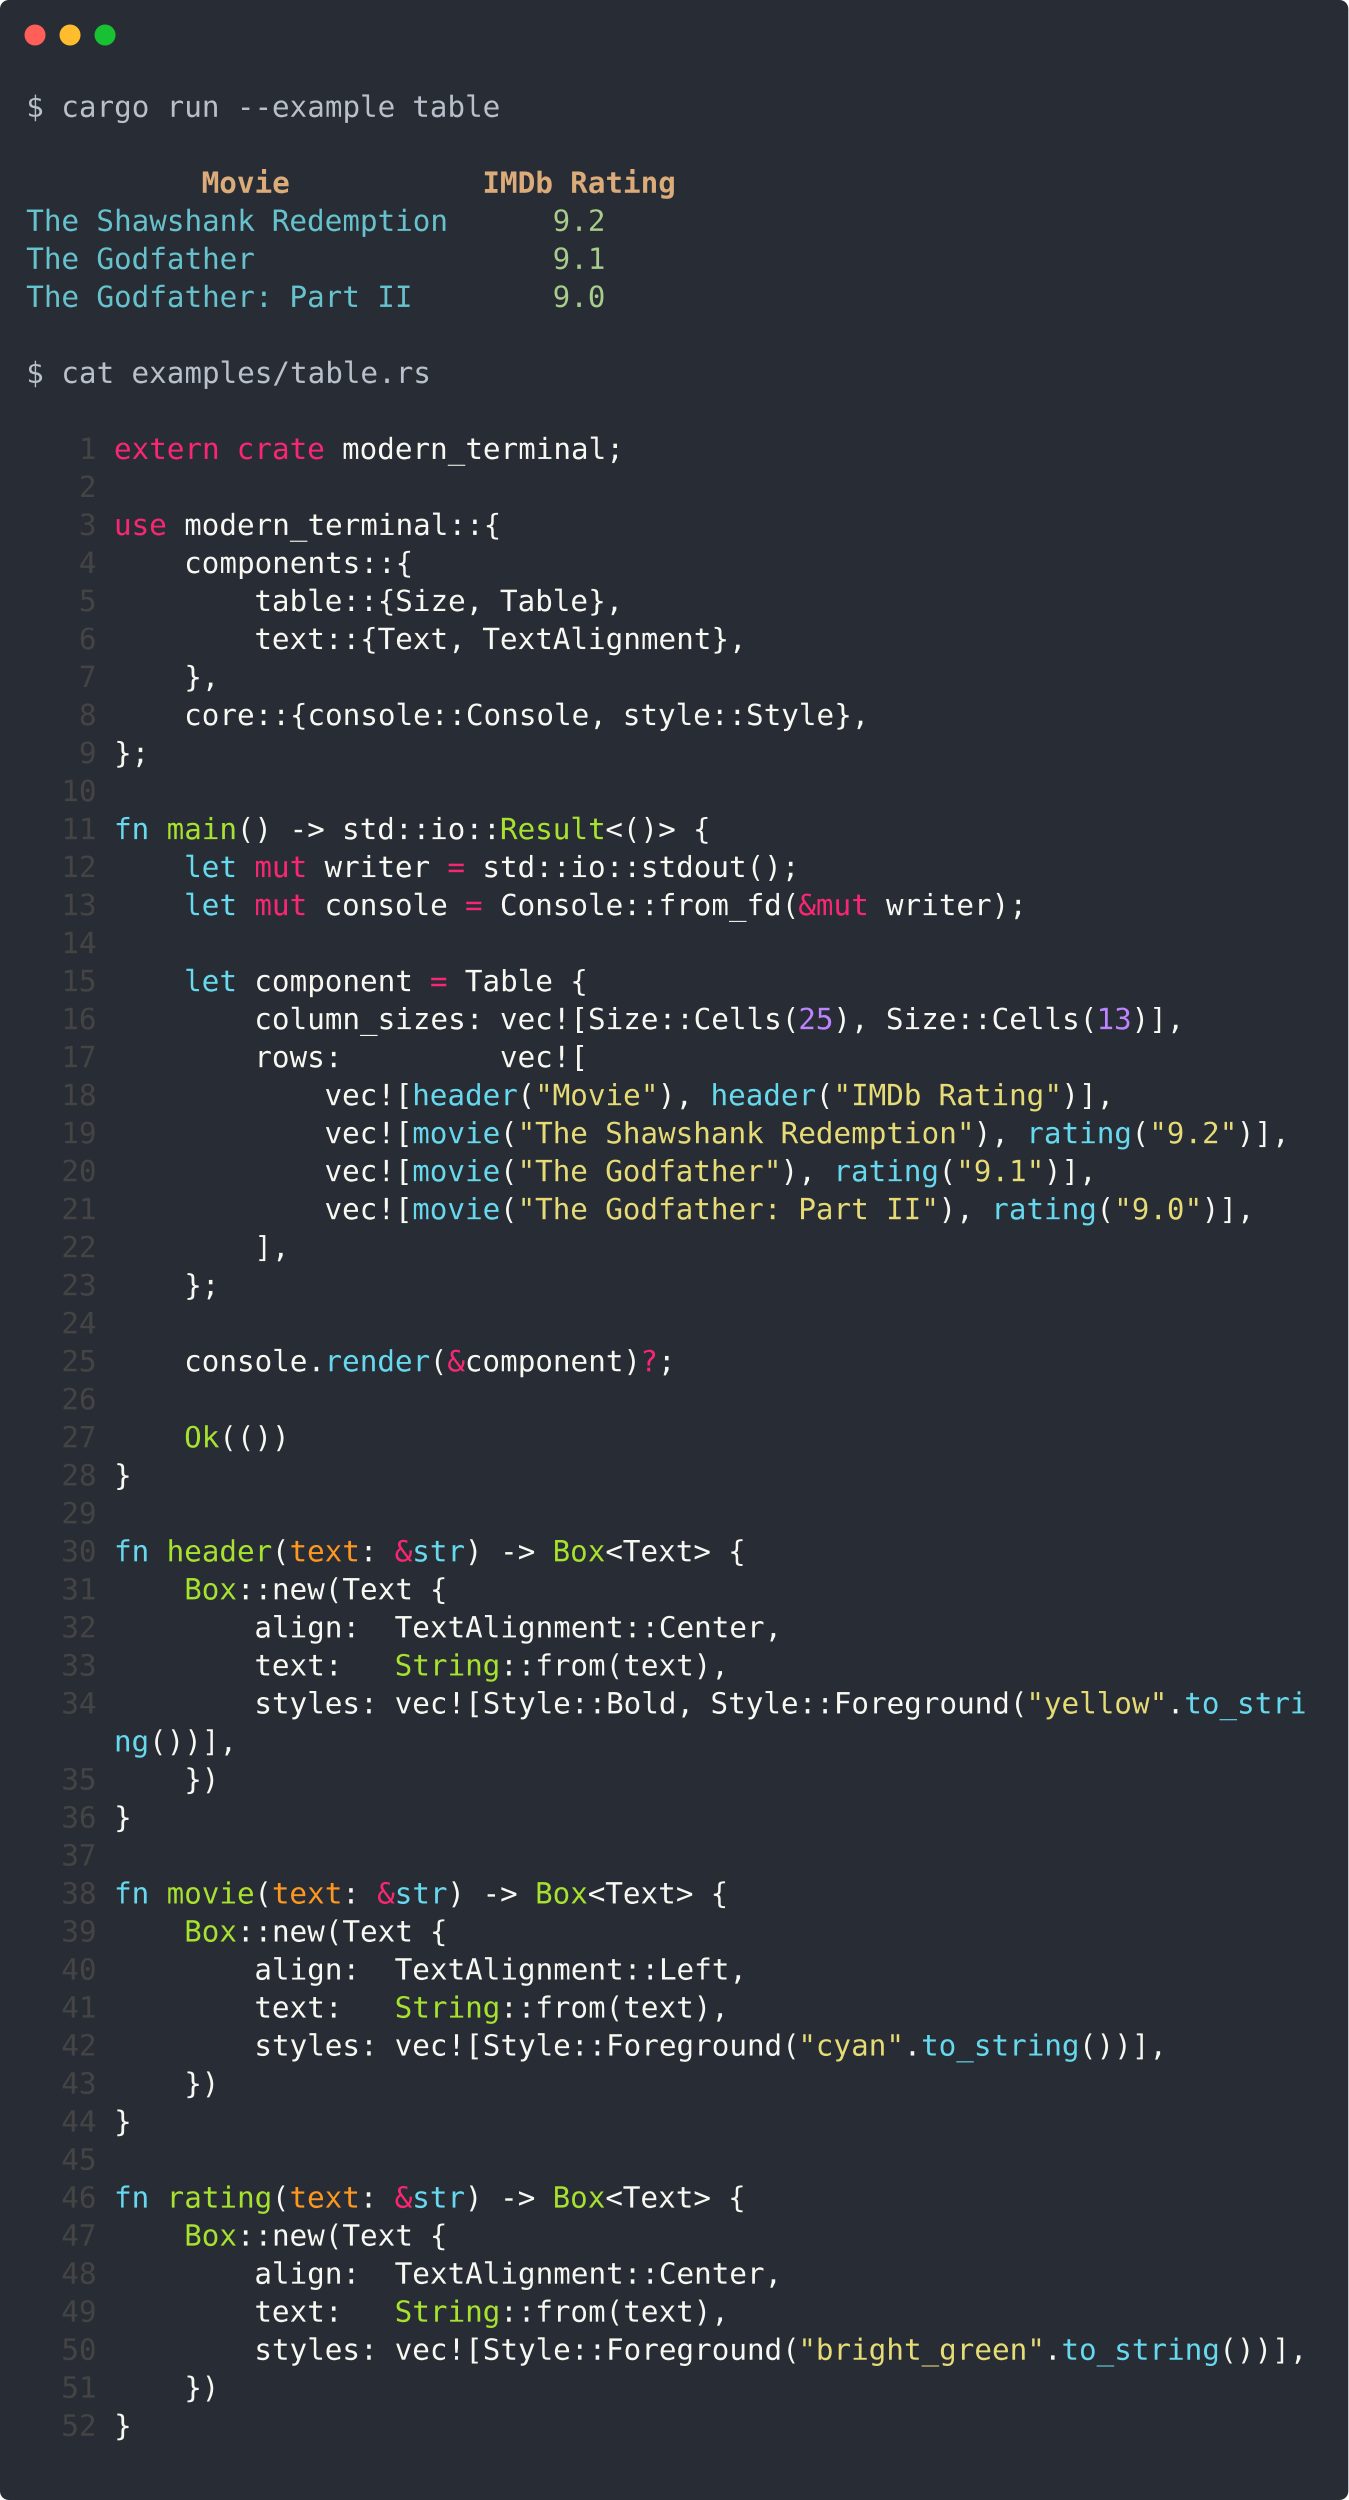
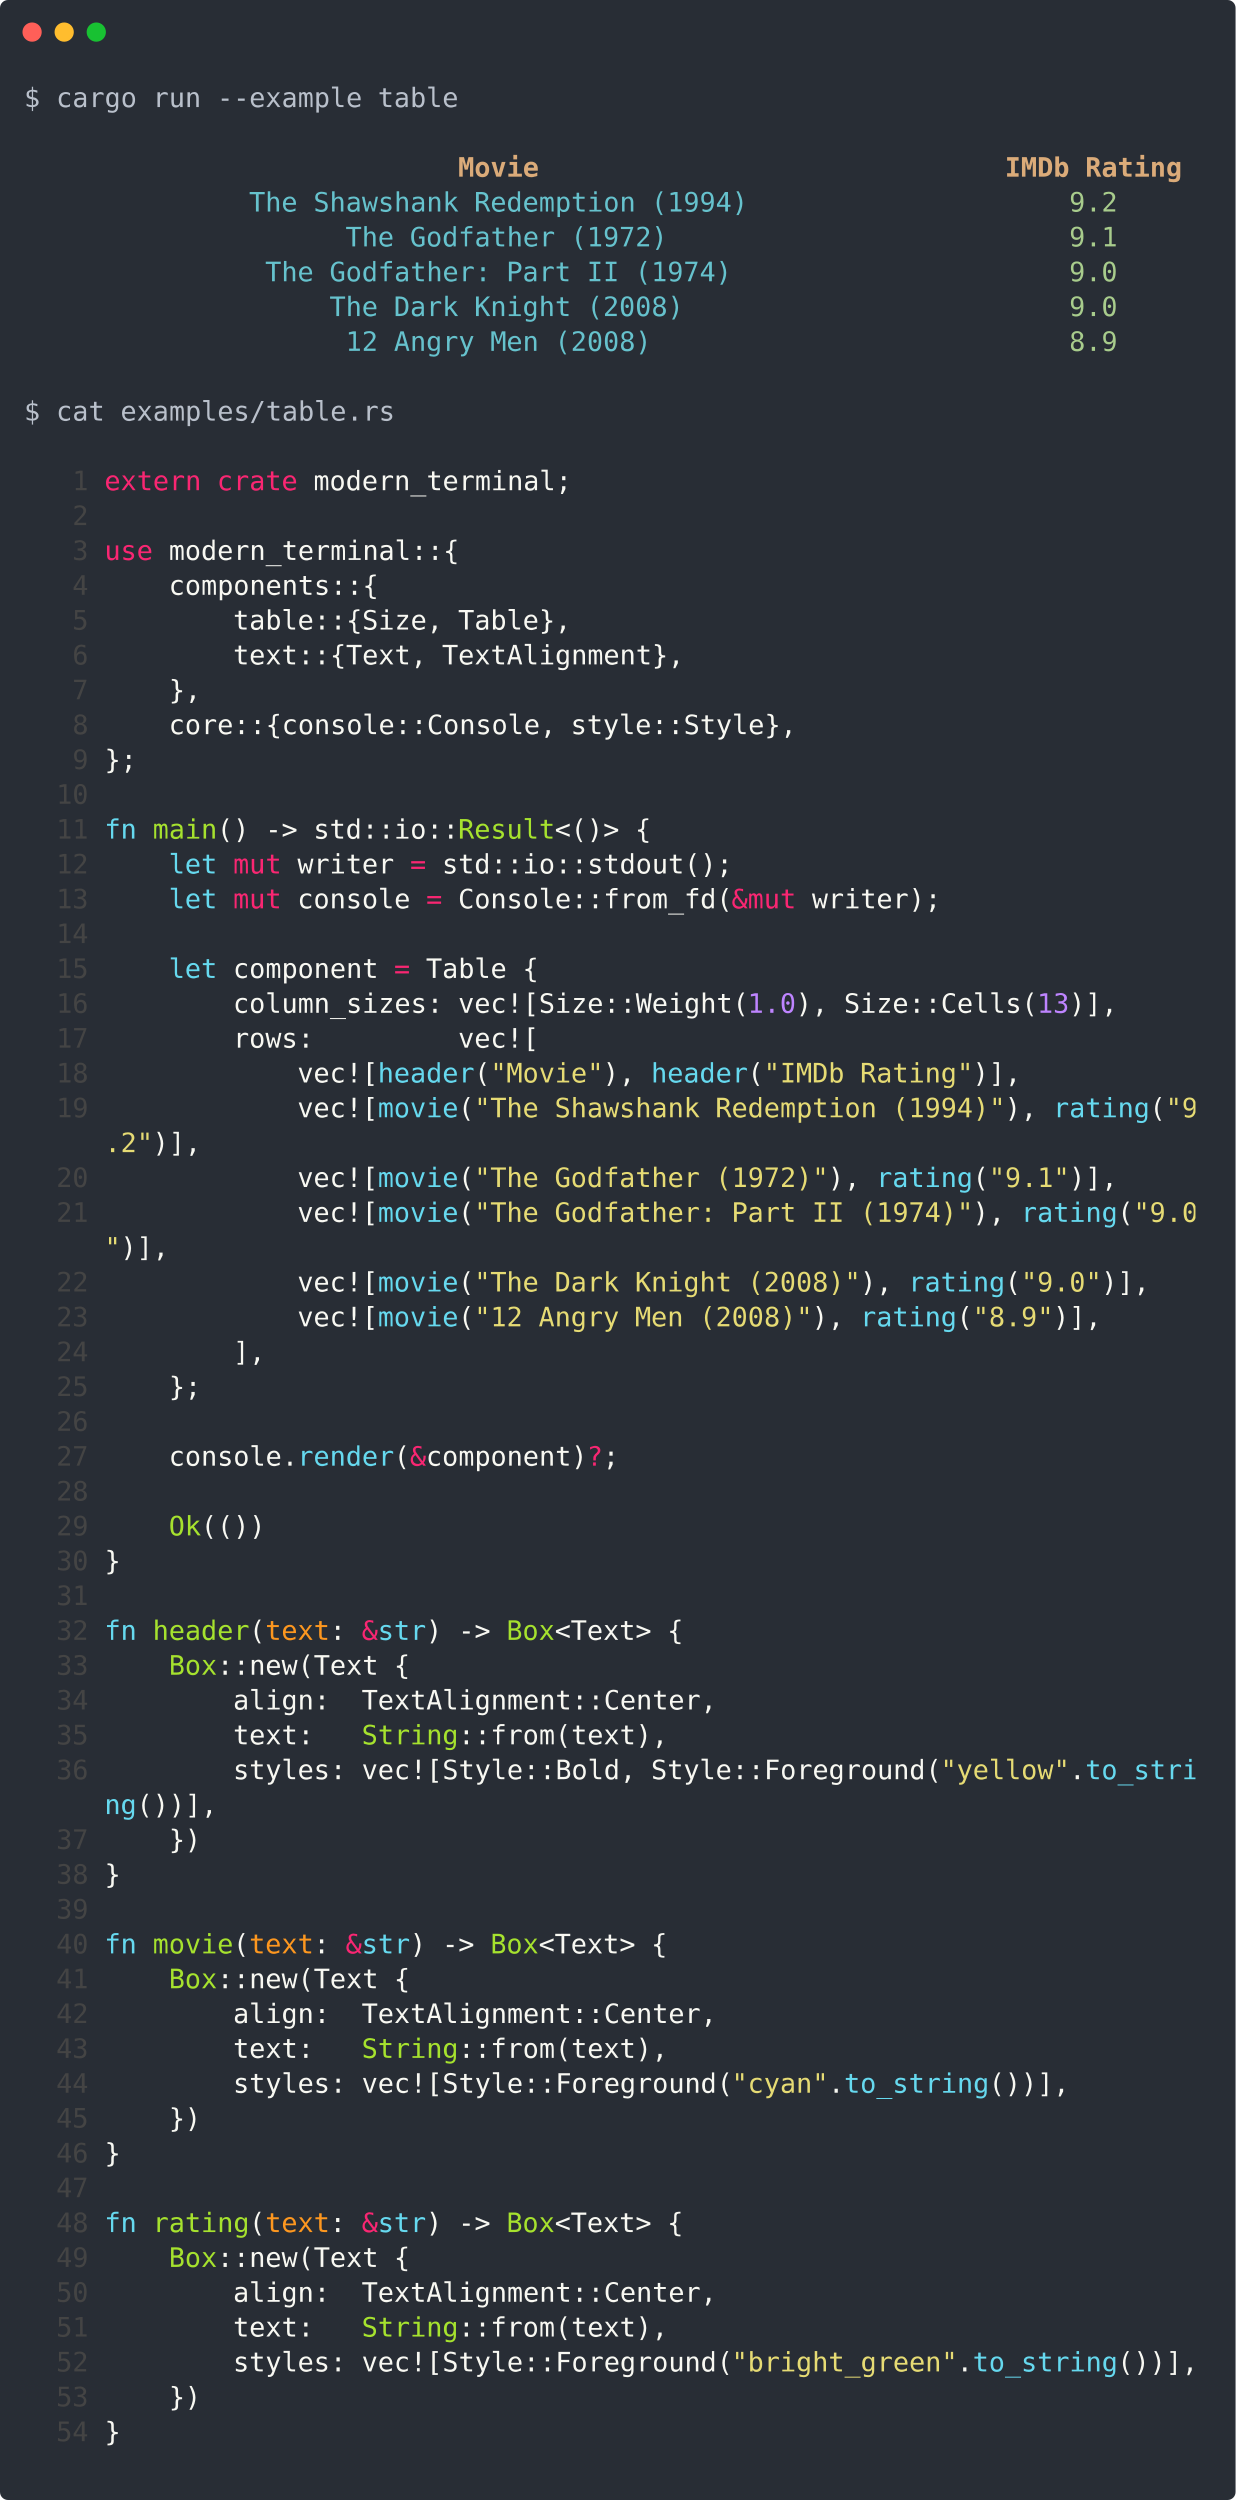
- <svg xmlns="http://www.w3.org/2000/svg" xmlns:xlink="http://www.w3.org/1999/xlink" width="770" height="1427.73">
-   <rect width="770" height="1427.73" rx="5" ry="5" class="a" />
+ <svg xmlns="http://www.w3.org/2000/svg" xmlns:xlink="http://www.w3.org/1999/xlink" width="770" height="1557.99">
+   <rect width="770" height="1557.99" rx="5" ry="5" class="a" />
  <svg y="0%" x="0%">
    <circle cx="20" cy="20" r="6" fill="#ff5f58" />
    <circle cx="40" cy="20" r="6" fill="#ffbd2e" />
    <circle cx="60" cy="20" r="6" fill="#18c132" />
  </svg>
-   <svg height="1367.73" viewBox="0 0 73 136.773" width="730" x="15" y="50">
+   <svg height="1497.99" viewBox="0 0 73 149.799" width="730" x="15" y="50">
    <style>.a{fill:#282d35}.g,.h{fill:#b9c0cb;white-space:pre}.h{fill:#dbab79;font-weight:700}.i,.j,.k,.l{fill:#66c2cd;white-space:pre}.j,.k,.l{fill:#a8cc8c}.k,.l{fill:#444}.l{fill:#f92672}.m,.n,.o,.p,.q,.r{fill:#f8f8f2;white-space:pre}.n,.o,.p,.q,.r{fill:#66d9ef}.o,.p,.q,.r{fill:#a6e22e}.p,.q,.r{fill:#be84ff}.q,.r{fill:#e6db74}.r{fill:#fd971f}</style>
    <g font-family="Monaco,Consolas,Menlo,'Bitstream Vera Sans Mono','Powerline Symbols',monospace" font-size="1.67">
      <defs>
        <symbol id="a">
-           <path fill="transparent" d="M0 0h73v64H0z" />
+           <path fill="transparent" d="M0 0h73v70H0z" />
        </symbol>
      </defs>
-       <path class="a" d="M0 0h73v136.773H0z" />
+       <path class="a" d="M0 0h73v149.799H0z" />
      <svg width="73">
        <svg>
          <use xlink:href="#a" />
          <text y="1.67" class="g">$</text>
          <text x="2.004" y="1.67" class="g">cargo</text>
          <text x="8.016" y="1.67" class="g">run</text>
          <text x="12.024" y="1.67" class="g">--example</text>
          <text x="22.044" y="1.67" class="g">table</text>
-           <text x="10.02" y="6.012" class="h">Movie</text>
-           <text x="26.052" y="6.012" class="h">IMDb</text>
-           <text x="31.062" y="6.012" class="h">Rating</text>
-           <text y="8.183" class="i">The</text>
-           <text x="4.008" y="8.183" class="i">Shawshank</text>
-           <text x="14.028" y="8.183" class="i">Redemption</text>
-           <text x="30.06" y="8.183" class="j">9.2</text>
-           <text y="10.354" class="i">The</text>
-           <text x="4.008" y="10.354" class="i">Godfather</text>
-           <text x="30.06" y="10.354" class="j">9.1</text>
-           <text y="12.525" class="i">The</text>
-           <text x="4.008" y="12.525" class="i">Godfather:</text>
-           <text x="15.03" y="12.525" class="i">Part</text>
-           <text x="20.04" y="12.525" class="i">II</text>
-           <text x="30.06" y="12.525" class="j">9.0</text>
-           <text y="16.867" class="g">$</text>
-           <text x="2.004" y="16.867" class="g">cat</text>
-           <text x="6.012" y="16.867" class="g">examples/table.rs</text>
-           <text x="3.006" y="21.209" class="k">1</text>
-           <text x="5.01" y="21.209" class="l">extern</text>
-           <text x="12.024" y="21.209" class="l">crate</text>
-           <text x="18.036" y="21.209" class="m">modern_terminal;</text>
-           <text x="3.006" y="23.38" class="k">2</text>
-           <text x="3.006" y="25.551" class="k">3</text>
-           <text x="5.01" y="25.551" class="l">use</text>
-           <text x="9.018" y="25.551" class="m">modern_terminal::{</text>
-           <text x="3.006" y="27.722" class="k">4</text>
-           <text x="9.018" y="27.722" class="m">components::{</text>
-           <text x="3.006" y="29.893" class="k">5</text>
-           <text x="13.026" y="29.893" class="m">table::{Size,</text>
-           <text x="27.054" y="29.893" class="m">Table},</text>
-           <text x="3.006" y="32.064" class="k">6</text>
-           <text x="13.026" y="32.064" class="m">text::{Text,</text>
-           <text x="26.052" y="32.064" class="m">TextAlignment},</text>
-           <text x="3.006" y="34.235" class="k">7</text>
-           <text x="9.018" y="34.235" class="m">},</text>
-           <text x="3.006" y="36.406" class="k">8</text>
-           <text x="9.018" y="36.406" class="m">core::{console::Console,</text>
-           <text x="34.068" y="36.406" class="m">style::Style},</text>
-           <text x="3.006" y="38.577" class="k">9</text>
-           <text x="5.01" y="38.577" class="m">};</text>
-           <text x="2.004" y="40.748" class="k">10</text>
-           <text x="2.004" y="42.919" class="k">11</text>
-           <text x="5.01" y="42.919" class="n">fn</text>
-           <text x="8.016" y="42.919" class="o">main</text>
-           <text x="12.024" y="42.919" class="m">()</text>
-           <text x="15.03" y="42.919" class="m">-&gt;</text>
-           <text x="18.036" y="42.919" class="m">std::io::</text>
-           <text x="27.054" y="42.919" class="o">Result</text>
-           <text x="33.066" y="42.919" class="m">&lt;()&gt;</text>
-           <text x="38.076" y="42.919" class="m">{</text>
-           <text x="2.004" y="45.09" class="k">12</text>
-           <text x="9.018" y="45.09" class="n">let</text>
-           <text x="13.026" y="45.09" class="l">mut</text>
-           <text x="17.034" y="45.09" class="m">writer</text>
-           <text x="24.048" y="45.09" class="l">=</text>
-           <text x="26.052" y="45.09" class="m">std::io::stdout();</text>
-           <text x="2.004" y="47.261" class="k">13</text>
-           <text x="9.018" y="47.261" class="n">let</text>
-           <text x="13.026" y="47.261" class="l">mut</text>
-           <text x="17.034" y="47.261" class="m">console</text>
-           <text x="25.05" y="47.261" class="l">=</text>
-           <text x="27.054" y="47.261" class="m">Console::from_fd(</text>
-           <text x="44.088" y="47.261" class="l">&amp;mut</text>
-           <text x="49.098" y="47.261" class="m">writer);</text>
-           <text x="2.004" y="49.432" class="k">14</text>
-           <text x="2.004" y="51.603" class="k">15</text>
+           <text x="27.054" y="6.012" class="h">Movie</text>
+           <text x="61.122" y="6.012" class="h">IMDb</text>
+           <text x="66.132" y="6.012" class="h">Rating</text>
+           <text x="14.028" y="8.183" class="i">The</text>
+           <text x="18.036" y="8.183" class="i">Shawshank</text>
+           <text x="28.056" y="8.183" class="i">Redemption</text>
+           <text x="39.078" y="8.183" class="i">(1994)</text>
+           <text x="65.13" y="8.183" class="j">9.2</text>
+           <text x="20.04" y="10.354" class="i">The</text>
+           <text x="24.048" y="10.354" class="i">Godfather</text>
+           <text x="34.068" y="10.354" class="i">(1972)</text>
+           <text x="65.13" y="10.354" class="j">9.1</text>
+           <text x="15.03" y="12.525" class="i">The</text>
+           <text x="19.038" y="12.525" class="i">Godfather:</text>
+           <text x="30.06" y="12.525" class="i">Part</text>
+           <text x="35.07" y="12.525" class="i">II</text>
+           <text x="38.076" y="12.525" class="i">(1974)</text>
+           <text x="65.13" y="12.525" class="j">9.0</text>
+           <text x="19.038" y="14.696" class="i">The</text>
+           <text x="23.046" y="14.696" class="i">Dark</text>
+           <text x="28.056" y="14.696" class="i">Knight</text>
+           <text x="35.07" y="14.696" class="i">(2008)</text>
+           <text x="65.13" y="14.696" class="j">9.0</text>
+           <text x="20.04" y="16.867" class="i">12</text>
+           <text x="23.046" y="16.867" class="i">Angry</text>
+           <text x="29.058" y="16.867" class="i">Men</text>
+           <text x="33.066" y="16.867" class="i">(2008)</text>
+           <text x="65.13" y="16.867" class="j">8.9</text>
+           <text y="21.209" class="g">$</text>
+           <text x="2.004" y="21.209" class="g">cat</text>
+           <text x="6.012" y="21.209" class="g">examples/table.rs</text>
+           <text x="3.006" y="25.551" class="k">1</text>
+           <text x="5.01" y="25.551" class="l">extern</text>
+           <text x="12.024" y="25.551" class="l">crate</text>
+           <text x="18.036" y="25.551" class="m">modern_terminal;</text>
+           <text x="3.006" y="27.722" class="k">2</text>
+           <text x="3.006" y="29.893" class="k">3</text>
+           <text x="5.01" y="29.893" class="l">use</text>
+           <text x="9.018" y="29.893" class="m">modern_terminal::{</text>
+           <text x="3.006" y="32.064" class="k">4</text>
+           <text x="9.018" y="32.064" class="m">components::{</text>
+           <text x="3.006" y="34.235" class="k">5</text>
+           <text x="13.026" y="34.235" class="m">table::{Size,</text>
+           <text x="27.054" y="34.235" class="m">Table},</text>
+           <text x="3.006" y="36.406" class="k">6</text>
+           <text x="13.026" y="36.406" class="m">text::{Text,</text>
+           <text x="26.052" y="36.406" class="m">TextAlignment},</text>
+           <text x="3.006" y="38.577" class="k">7</text>
+           <text x="9.018" y="38.577" class="m">},</text>
+           <text x="3.006" y="40.748" class="k">8</text>
+           <text x="9.018" y="40.748" class="m">core::{console::Console,</text>
+           <text x="34.068" y="40.748" class="m">style::Style},</text>
+           <text x="3.006" y="42.919" class="k">9</text>
+           <text x="5.01" y="42.919" class="m">};</text>
+           <text x="2.004" y="45.09" class="k">10</text>
+           <text x="2.004" y="47.261" class="k">11</text>
+           <text x="5.01" y="47.261" class="n">fn</text>
+           <text x="8.016" y="47.261" class="o">main</text>
+           <text x="12.024" y="47.261" class="m">()</text>
+           <text x="15.03" y="47.261" class="m">-&gt;</text>
+           <text x="18.036" y="47.261" class="m">std::io::</text>
+           <text x="27.054" y="47.261" class="o">Result</text>
+           <text x="33.066" y="47.261" class="m">&lt;()&gt;</text>
+           <text x="38.076" y="47.261" class="m">{</text>
+           <text x="2.004" y="49.432" class="k">12</text>
+           <text x="9.018" y="49.432" class="n">let</text>
+           <text x="13.026" y="49.432" class="l">mut</text>
+           <text x="17.034" y="49.432" class="m">writer</text>
+           <text x="24.048" y="49.432" class="l">=</text>
+           <text x="26.052" y="49.432" class="m">std::io::stdout();</text>
+           <text x="2.004" y="51.603" class="k">13</text>
          <text x="9.018" y="51.603" class="n">let</text>
-           <text x="13.026" y="51.603" class="m">component</text>
-           <text x="23.046" y="51.603" class="l">=</text>
-           <text x="25.05" y="51.603" class="m">Table</text>
-           <text x="31.062" y="51.603" class="m">{</text>
-           <text x="2.004" y="53.774" class="k">16</text>
-           <text x="13.026" y="53.774" class="m">column_sizes:</text>
-           <text x="27.054" y="53.774" class="m">vec![Size::Cells(</text>
-           <text x="44.088" y="53.774" class="p">25</text>
-           <text x="46.092" y="53.774" class="m">),</text>
-           <text x="49.098" y="53.774" class="m">Size::Cells(</text>
-           <text x="61.122" y="53.774" class="p">13</text>
-           <text x="63.126" y="53.774" class="m">)],</text>
-           <text x="2.004" y="55.945" class="k">17</text>
-           <text x="13.026" y="55.945" class="m">rows:</text>
-           <text x="27.054" y="55.945" class="m">vec![</text>
-           <text x="2.004" y="58.116" class="k">18</text>
-           <text x="17.034" y="58.116" class="m">vec![</text>
-           <text x="22.044" y="58.116" class="n">header</text>
-           <text x="28.056" y="58.116" class="m">(</text>
-           <text x="29.058" y="58.116" class="q">"Movie"</text>
-           <text x="36.072" y="58.116" class="m">),</text>
-           <text x="39.078" y="58.116" class="n">header</text>
-           <text x="45.09" y="58.116" class="m">(</text>
-           <text x="46.092" y="58.116" class="q">"IMDb</text>
-           <text x="52.104" y="58.116" class="q">Rating"</text>
-           <text x="59.118" y="58.116" class="m">)],</text>
-           <text x="2.004" y="60.287" class="k">19</text>
-           <text x="17.034" y="60.287" class="m">vec![</text>
-           <text x="22.044" y="60.287" class="n">movie</text>
-           <text x="27.054" y="60.287" class="m">(</text>
-           <text x="28.056" y="60.287" class="q">"The</text>
-           <text x="33.066" y="60.287" class="q">Shawshank</text>
-           <text x="43.086" y="60.287" class="q">Redemption"</text>
-           <text x="54.108" y="60.287" class="m">),</text>
-           <text x="57.114" y="60.287" class="n">rating</text>
-           <text x="63.126" y="60.287" class="m">(</text>
-           <text x="64.128" y="60.287" class="q">"9.2"</text>
-           <text x="69.138" y="60.287" class="m">)],</text>
-           <text x="2.004" y="62.458" class="k">20</text>
+           <text x="13.026" y="51.603" class="l">mut</text>
+           <text x="17.034" y="51.603" class="m">console</text>
+           <text x="25.05" y="51.603" class="l">=</text>
+           <text x="27.054" y="51.603" class="m">Console::from_fd(</text>
+           <text x="44.088" y="51.603" class="l">&amp;mut</text>
+           <text x="49.098" y="51.603" class="m">writer);</text>
+           <text x="2.004" y="53.774" class="k">14</text>
+           <text x="2.004" y="55.945" class="k">15</text>
+           <text x="9.018" y="55.945" class="n">let</text>
+           <text x="13.026" y="55.945" class="m">component</text>
+           <text x="23.046" y="55.945" class="l">=</text>
+           <text x="25.05" y="55.945" class="m">Table</text>
+           <text x="31.062" y="55.945" class="m">{</text>
+           <text x="2.004" y="58.116" class="k">16</text>
+           <text x="13.026" y="58.116" class="m">column_sizes:</text>
+           <text x="27.054" y="58.116" class="m">vec![Size::Weight(</text>
+           <text x="45.09" y="58.116" class="p">1.0</text>
+           <text x="48.096" y="58.116" class="m">),</text>
+           <text x="51.102" y="58.116" class="m">Size::Cells(</text>
+           <text x="63.126" y="58.116" class="p">13</text>
+           <text x="65.13" y="58.116" class="m">)],</text>
+           <text x="2.004" y="60.287" class="k">17</text>
+           <text x="13.026" y="60.287" class="m">rows:</text>
+           <text x="27.054" y="60.287" class="m">vec![</text>
+           <text x="2.004" y="62.458" class="k">18</text>
          <text x="17.034" y="62.458" class="m">vec![</text>
-           <text x="22.044" y="62.458" class="n">movie</text>
-           <text x="27.054" y="62.458" class="m">(</text>
-           <text x="28.056" y="62.458" class="q">"The</text>
-           <text x="33.066" y="62.458" class="q">Godfather"</text>
-           <text x="43.086" y="62.458" class="m">),</text>
-           <text x="46.092" y="62.458" class="n">rating</text>
-           <text x="52.104" y="62.458" class="m">(</text>
-           <text x="53.106" y="62.458" class="q">"9.1"</text>
-           <text x="58.116" y="62.458" class="m">)],</text>
-           <text x="2.004" y="64.629" class="k">21</text>
+           <text x="22.044" y="62.458" class="n">header</text>
+           <text x="28.056" y="62.458" class="m">(</text>
+           <text x="29.058" y="62.458" class="q">"Movie"</text>
+           <text x="36.072" y="62.458" class="m">),</text>
+           <text x="39.078" y="62.458" class="n">header</text>
+           <text x="45.09" y="62.458" class="m">(</text>
+           <text x="46.092" y="62.458" class="q">"IMDb</text>
+           <text x="52.104" y="62.458" class="q">Rating"</text>
+           <text x="59.118" y="62.458" class="m">)],</text>
+           <text x="2.004" y="64.629" class="k">19</text>
          <text x="17.034" y="64.629" class="m">vec![</text>
          <text x="22.044" y="64.629" class="n">movie</text>
          <text x="27.054" y="64.629" class="m">(</text>
          <text x="28.056" y="64.629" class="q">"The</text>
-           <text x="33.066" y="64.629" class="q">Godfather:</text>
-           <text x="44.088" y="64.629" class="q">Part</text>
-           <text x="49.098" y="64.629" class="q">II"</text>
-           <text x="52.104" y="64.629" class="m">),</text>
-           <text x="55.11" y="64.629" class="n">rating</text>
-           <text x="61.122" y="64.629" class="m">(</text>
-           <text x="62.124" y="64.629" class="q">"9.0"</text>
-           <text x="67.134" y="64.629" class="m">)],</text>
-           <text x="2.004" y="66.8" class="k">22</text>
-           <text x="13.026" y="66.8" class="m">],</text>
-           <text x="2.004" y="68.971" class="k">23</text>
-           <text x="9.018" y="68.971" class="m">};</text>
-           <text x="2.004" y="71.142" class="k">24</text>
-           <text x="2.004" y="73.313" class="k">25</text>
-           <text x="9.018" y="73.313" class="m">console.</text>
-           <text x="17.034" y="73.313" class="n">render</text>
-           <text x="23.046" y="73.313" class="m">(</text>
-           <text x="24.048" y="73.313" class="l">&amp;</text>
-           <text x="25.05" y="73.313" class="m">component)</text>
-           <text x="35.07" y="73.313" class="l">?</text>
-           <text x="36.072" y="73.313" class="m">;</text>
-           <text x="2.004" y="75.484" class="k">26</text>
-           <text x="2.004" y="77.655" class="k">27</text>
-           <text x="9.018" y="77.655" class="o">Ok</text>
-           <text x="11.022" y="77.655" class="m">(())</text>
-           <text x="2.004" y="79.826" class="k">28</text>
-           <text x="5.01" y="79.826" class="m">}</text>
-           <text x="2.004" y="81.997" class="k">29</text>
-           <text x="2.004" y="84.168" class="k">30</text>
-           <text x="5.01" y="84.168" class="n">fn</text>
-           <text x="8.016" y="84.168" class="o">header</text>
-           <text x="14.028" y="84.168" class="m">(</text>
-           <text x="15.03" y="84.168" class="r">text</text>
-           <text x="19.038" y="84.168" class="m">:</text>
-           <text x="21.042" y="84.168" class="l">&amp;</text>
-           <text x="22.044" y="84.168" class="n">str</text>
-           <text x="25.05" y="84.168" class="m">)</text>
-           <text x="27.054" y="84.168" class="m">-&gt;</text>
-           <text x="30.06" y="84.168" class="o">Box</text>
-           <text x="33.066" y="84.168" class="m">&lt;Text&gt;</text>
-           <text x="40.08" y="84.168" class="m">{</text>
-           <text x="2.004" y="86.339" class="k">31</text>
-           <text x="9.018" y="86.339" class="o">Box</text>
-           <text x="12.024" y="86.339" class="m">::new(Text</text>
-           <text x="23.046" y="86.339" class="m">{</text>
-           <text x="2.004" y="88.51" class="k">32</text>
-           <text x="13.026" y="88.51" class="m">align:</text>
-           <text x="21.042" y="88.51" class="m">TextAlignment::Center,</text>
-           <text x="2.004" y="90.681" class="k">33</text>
-           <text x="13.026" y="90.681" class="m">text:</text>
-           <text x="21.042" y="90.681" class="o">String</text>
-           <text x="27.054" y="90.681" class="m">::from(text),</text>
-           <text x="2.004" y="92.852" class="k">34</text>
-           <text x="13.026" y="92.852" class="m">styles:</text>
-           <text x="21.042" y="92.852" class="m">vec![Style::Bold,</text>
-           <text x="39.078" y="92.852" class="m">Style::Foreground(</text>
-           <text x="57.114" y="92.852" class="q">"yellow"</text>
-           <text x="65.13" y="92.852" class="m">.</text>
-           <text x="66.132" y="92.852" class="n">to_stri</text>
-           <text x="5.01" y="95.023" class="n">ng</text>
-           <text x="7.014" y="95.023" class="m">())],</text>
-           <text x="2.004" y="97.194" class="k">35</text>
-           <text x="9.018" y="97.194" class="m">})</text>
-           <text x="2.004" y="99.365" class="k">36</text>
-           <text x="5.01" y="99.365" class="m">}</text>
-           <text x="2.004" y="101.536" class="k">37</text>
-           <text x="2.004" y="103.707" class="k">38</text>
-           <text x="5.01" y="103.707" class="n">fn</text>
-           <text x="8.016" y="103.707" class="o">movie</text>
-           <text x="13.026" y="103.707" class="m">(</text>
-           <text x="14.028" y="103.707" class="r">text</text>
-           <text x="18.036" y="103.707" class="m">:</text>
-           <text x="20.04" y="103.707" class="l">&amp;</text>
-           <text x="21.042" y="103.707" class="n">str</text>
-           <text x="24.048" y="103.707" class="m">)</text>
-           <text x="26.052" y="103.707" class="m">-&gt;</text>
-           <text x="29.058" y="103.707" class="o">Box</text>
-           <text x="32.064" y="103.707" class="m">&lt;Text&gt;</text>
-           <text x="39.078" y="103.707" class="m">{</text>
-           <text x="2.004" y="105.878" class="k">39</text>
-           <text x="9.018" y="105.878" class="o">Box</text>
-           <text x="12.024" y="105.878" class="m">::new(Text</text>
-           <text x="23.046" y="105.878" class="m">{</text>
-           <text x="2.004" y="108.049" class="k">40</text>
-           <text x="13.026" y="108.049" class="m">align:</text>
-           <text x="21.042" y="108.049" class="m">TextAlignment::Left,</text>
-           <text x="2.004" y="110.22" class="k">41</text>
-           <text x="13.026" y="110.22" class="m">text:</text>
-           <text x="21.042" y="110.22" class="o">String</text>
-           <text x="27.054" y="110.22" class="m">::from(text),</text>
-           <text x="2.004" y="112.391" class="k">42</text>
-           <text x="13.026" y="112.391" class="m">styles:</text>
-           <text x="21.042" y="112.391" class="m">vec![Style::Foreground(</text>
-           <text x="44.088" y="112.391" class="q">"cyan"</text>
-           <text x="50.1" y="112.391" class="m">.</text>
-           <text x="51.102" y="112.391" class="n">to_string</text>
-           <text x="60.12" y="112.391" class="m">())],</text>
-           <text x="2.004" y="114.562" class="k">43</text>
-           <text x="9.018" y="114.562" class="m">})</text>
-           <text x="2.004" y="116.733" class="k">44</text>
-           <text x="5.01" y="116.733" class="m">}</text>
-           <text x="2.004" y="118.904" class="k">45</text>
-           <text x="2.004" y="121.075" class="k">46</text>
-           <text x="5.01" y="121.075" class="n">fn</text>
-           <text x="8.016" y="121.075" class="o">rating</text>
-           <text x="14.028" y="121.075" class="m">(</text>
-           <text x="15.03" y="121.075" class="r">text</text>
-           <text x="19.038" y="121.075" class="m">:</text>
-           <text x="21.042" y="121.075" class="l">&amp;</text>
-           <text x="22.044" y="121.075" class="n">str</text>
-           <text x="25.05" y="121.075" class="m">)</text>
-           <text x="27.054" y="121.075" class="m">-&gt;</text>
-           <text x="30.06" y="121.075" class="o">Box</text>
-           <text x="33.066" y="121.075" class="m">&lt;Text&gt;</text>
-           <text x="40.08" y="121.075" class="m">{</text>
-           <text x="2.004" y="123.246" class="k">47</text>
-           <text x="9.018" y="123.246" class="o">Box</text>
-           <text x="12.024" y="123.246" class="m">::new(Text</text>
-           <text x="23.046" y="123.246" class="m">{</text>
-           <text x="2.004" y="125.417" class="k">48</text>
-           <text x="13.026" y="125.417" class="m">align:</text>
-           <text x="21.042" y="125.417" class="m">TextAlignment::Center,</text>
-           <text x="2.004" y="127.588" class="k">49</text>
-           <text x="13.026" y="127.588" class="m">text:</text>
-           <text x="21.042" y="127.588" class="o">String</text>
-           <text x="27.054" y="127.588" class="m">::from(text),</text>
-           <text x="2.004" y="129.759" class="k">50</text>
-           <text x="13.026" y="129.759" class="m">styles:</text>
-           <text x="21.042" y="129.759" class="m">vec![Style::Foreground(</text>
-           <text x="44.088" y="129.759" class="q">"bright_green"</text>
-           <text x="58.116" y="129.759" class="m">.</text>
-           <text x="59.118" y="129.759" class="n">to_string</text>
-           <text x="68.136" y="129.759" class="m">())],</text>
-           <text x="2.004" y="131.93" class="k">51</text>
-           <text x="9.018" y="131.93" class="m">})</text>
-           <text x="2.004" y="134.101" class="k">52</text>
-           <text x="5.01" y="134.101" class="m">}</text>
+           <text x="33.066" y="64.629" class="q">Shawshank</text>
+           <text x="43.086" y="64.629" class="q">Redemption</text>
+           <text x="54.108" y="64.629" class="q">(1994)"</text>
+           <text x="61.122" y="64.629" class="m">),</text>
+           <text x="64.128" y="64.629" class="n">rating</text>
+           <text x="70.14" y="64.629" class="m">(</text>
+           <text x="71.142" y="64.629" class="q">"9</text>
+           <text x="5.01" y="66.8" class="q">.2"</text>
+           <text x="8.016" y="66.8" class="m">)],</text>
+           <text x="2.004" y="68.971" class="k">20</text>
+           <text x="17.034" y="68.971" class="m">vec![</text>
+           <text x="22.044" y="68.971" class="n">movie</text>
+           <text x="27.054" y="68.971" class="m">(</text>
+           <text x="28.056" y="68.971" class="q">"The</text>
+           <text x="33.066" y="68.971" class="q">Godfather</text>
+           <text x="43.086" y="68.971" class="q">(1972)"</text>
+           <text x="50.1" y="68.971" class="m">),</text>
+           <text x="53.106" y="68.971" class="n">rating</text>
+           <text x="59.118" y="68.971" class="m">(</text>
+           <text x="60.12" y="68.971" class="q">"9.1"</text>
+           <text x="65.13" y="68.971" class="m">)],</text>
+           <text x="2.004" y="71.142" class="k">21</text>
+           <text x="17.034" y="71.142" class="m">vec![</text>
+           <text x="22.044" y="71.142" class="n">movie</text>
+           <text x="27.054" y="71.142" class="m">(</text>
+           <text x="28.056" y="71.142" class="q">"The</text>
+           <text x="33.066" y="71.142" class="q">Godfather:</text>
+           <text x="44.088" y="71.142" class="q">Part</text>
+           <text x="49.098" y="71.142" class="q">II</text>
+           <text x="52.104" y="71.142" class="q">(1974)"</text>
+           <text x="59.118" y="71.142" class="m">),</text>
+           <text x="62.124" y="71.142" class="n">rating</text>
+           <text x="68.136" y="71.142" class="m">(</text>
+           <text x="69.138" y="71.142" class="q">"9.0</text>
+           <text x="5.01" y="73.313" class="q">"</text>
+           <text x="6.012" y="73.313" class="m">)],</text>
+           <text x="2.004" y="75.484" class="k">22</text>
+           <text x="17.034" y="75.484" class="m">vec![</text>
+           <text x="22.044" y="75.484" class="n">movie</text>
+           <text x="27.054" y="75.484" class="m">(</text>
+           <text x="28.056" y="75.484" class="q">"The</text>
+           <text x="33.066" y="75.484" class="q">Dark</text>
+           <text x="38.076" y="75.484" class="q">Knight</text>
+           <text x="45.09" y="75.484" class="q">(2008)"</text>
+           <text x="52.104" y="75.484" class="m">),</text>
+           <text x="55.11" y="75.484" class="n">rating</text>
+           <text x="61.122" y="75.484" class="m">(</text>
+           <text x="62.124" y="75.484" class="q">"9.0"</text>
+           <text x="67.134" y="75.484" class="m">)],</text>
+           <text x="2.004" y="77.655" class="k">23</text>
+           <text x="17.034" y="77.655" class="m">vec![</text>
+           <text x="22.044" y="77.655" class="n">movie</text>
+           <text x="27.054" y="77.655" class="m">(</text>
+           <text x="28.056" y="77.655" class="q">"12</text>
+           <text x="32.064" y="77.655" class="q">Angry</text>
+           <text x="38.076" y="77.655" class="q">Men</text>
+           <text x="42.084" y="77.655" class="q">(2008)"</text>
+           <text x="49.098" y="77.655" class="m">),</text>
+           <text x="52.104" y="77.655" class="n">rating</text>
+           <text x="58.116" y="77.655" class="m">(</text>
+           <text x="59.118" y="77.655" class="q">"8.9"</text>
+           <text x="64.128" y="77.655" class="m">)],</text>
+           <text x="2.004" y="79.826" class="k">24</text>
+           <text x="13.026" y="79.826" class="m">],</text>
+           <text x="2.004" y="81.997" class="k">25</text>
+           <text x="9.018" y="81.997" class="m">};</text>
+           <text x="2.004" y="84.168" class="k">26</text>
+           <text x="2.004" y="86.339" class="k">27</text>
+           <text x="9.018" y="86.339" class="m">console.</text>
+           <text x="17.034" y="86.339" class="n">render</text>
+           <text x="23.046" y="86.339" class="m">(</text>
+           <text x="24.048" y="86.339" class="l">&amp;</text>
+           <text x="25.05" y="86.339" class="m">component)</text>
+           <text x="35.07" y="86.339" class="l">?</text>
+           <text x="36.072" y="86.339" class="m">;</text>
+           <text x="2.004" y="88.51" class="k">28</text>
+           <text x="2.004" y="90.681" class="k">29</text>
+           <text x="9.018" y="90.681" class="o">Ok</text>
+           <text x="11.022" y="90.681" class="m">(())</text>
+           <text x="2.004" y="92.852" class="k">30</text>
+           <text x="5.01" y="92.852" class="m">}</text>
+           <text x="2.004" y="95.023" class="k">31</text>
+           <text x="2.004" y="97.194" class="k">32</text>
+           <text x="5.01" y="97.194" class="n">fn</text>
+           <text x="8.016" y="97.194" class="o">header</text>
+           <text x="14.028" y="97.194" class="m">(</text>
+           <text x="15.03" y="97.194" class="r">text</text>
+           <text x="19.038" y="97.194" class="m">:</text>
+           <text x="21.042" y="97.194" class="l">&amp;</text>
+           <text x="22.044" y="97.194" class="n">str</text>
+           <text x="25.05" y="97.194" class="m">)</text>
+           <text x="27.054" y="97.194" class="m">-&gt;</text>
+           <text x="30.06" y="97.194" class="o">Box</text>
+           <text x="33.066" y="97.194" class="m">&lt;Text&gt;</text>
+           <text x="40.08" y="97.194" class="m">{</text>
+           <text x="2.004" y="99.365" class="k">33</text>
+           <text x="9.018" y="99.365" class="o">Box</text>
+           <text x="12.024" y="99.365" class="m">::new(Text</text>
+           <text x="23.046" y="99.365" class="m">{</text>
+           <text x="2.004" y="101.536" class="k">34</text>
+           <text x="13.026" y="101.536" class="m">align:</text>
+           <text x="21.042" y="101.536" class="m">TextAlignment::Center,</text>
+           <text x="2.004" y="103.707" class="k">35</text>
+           <text x="13.026" y="103.707" class="m">text:</text>
+           <text x="21.042" y="103.707" class="o">String</text>
+           <text x="27.054" y="103.707" class="m">::from(text),</text>
+           <text x="2.004" y="105.878" class="k">36</text>
+           <text x="13.026" y="105.878" class="m">styles:</text>
+           <text x="21.042" y="105.878" class="m">vec![Style::Bold,</text>
+           <text x="39.078" y="105.878" class="m">Style::Foreground(</text>
+           <text x="57.114" y="105.878" class="q">"yellow"</text>
+           <text x="65.13" y="105.878" class="m">.</text>
+           <text x="66.132" y="105.878" class="n">to_stri</text>
+           <text x="5.01" y="108.049" class="n">ng</text>
+           <text x="7.014" y="108.049" class="m">())],</text>
+           <text x="2.004" y="110.22" class="k">37</text>
+           <text x="9.018" y="110.22" class="m">})</text>
+           <text x="2.004" y="112.391" class="k">38</text>
+           <text x="5.01" y="112.391" class="m">}</text>
+           <text x="2.004" y="114.562" class="k">39</text>
+           <text x="2.004" y="116.733" class="k">40</text>
+           <text x="5.01" y="116.733" class="n">fn</text>
+           <text x="8.016" y="116.733" class="o">movie</text>
+           <text x="13.026" y="116.733" class="m">(</text>
+           <text x="14.028" y="116.733" class="r">text</text>
+           <text x="18.036" y="116.733" class="m">:</text>
+           <text x="20.04" y="116.733" class="l">&amp;</text>
+           <text x="21.042" y="116.733" class="n">str</text>
+           <text x="24.048" y="116.733" class="m">)</text>
+           <text x="26.052" y="116.733" class="m">-&gt;</text>
+           <text x="29.058" y="116.733" class="o">Box</text>
+           <text x="32.064" y="116.733" class="m">&lt;Text&gt;</text>
+           <text x="39.078" y="116.733" class="m">{</text>
+           <text x="2.004" y="118.904" class="k">41</text>
+           <text x="9.018" y="118.904" class="o">Box</text>
+           <text x="12.024" y="118.904" class="m">::new(Text</text>
+           <text x="23.046" y="118.904" class="m">{</text>
+           <text x="2.004" y="121.075" class="k">42</text>
+           <text x="13.026" y="121.075" class="m">align:</text>
+           <text x="21.042" y="121.075" class="m">TextAlignment::Center,</text>
+           <text x="2.004" y="123.246" class="k">43</text>
+           <text x="13.026" y="123.246" class="m">text:</text>
+           <text x="21.042" y="123.246" class="o">String</text>
+           <text x="27.054" y="123.246" class="m">::from(text),</text>
+           <text x="2.004" y="125.417" class="k">44</text>
+           <text x="13.026" y="125.417" class="m">styles:</text>
+           <text x="21.042" y="125.417" class="m">vec![Style::Foreground(</text>
+           <text x="44.088" y="125.417" class="q">"cyan"</text>
+           <text x="50.1" y="125.417" class="m">.</text>
+           <text x="51.102" y="125.417" class="n">to_string</text>
+           <text x="60.12" y="125.417" class="m">())],</text>
+           <text x="2.004" y="127.588" class="k">45</text>
+           <text x="9.018" y="127.588" class="m">})</text>
+           <text x="2.004" y="129.759" class="k">46</text>
+           <text x="5.01" y="129.759" class="m">}</text>
+           <text x="2.004" y="131.93" class="k">47</text>
+           <text x="2.004" y="134.101" class="k">48</text>
+           <text x="5.01" y="134.101" class="n">fn</text>
+           <text x="8.016" y="134.101" class="o">rating</text>
+           <text x="14.028" y="134.101" class="m">(</text>
+           <text x="15.03" y="134.101" class="r">text</text>
+           <text x="19.038" y="134.101" class="m">:</text>
+           <text x="21.042" y="134.101" class="l">&amp;</text>
+           <text x="22.044" y="134.101" class="n">str</text>
+           <text x="25.05" y="134.101" class="m">)</text>
+           <text x="27.054" y="134.101" class="m">-&gt;</text>
+           <text x="30.06" y="134.101" class="o">Box</text>
+           <text x="33.066" y="134.101" class="m">&lt;Text&gt;</text>
+           <text x="40.08" y="134.101" class="m">{</text>
+           <text x="2.004" y="136.272" class="k">49</text>
+           <text x="9.018" y="136.272" class="o">Box</text>
+           <text x="12.024" y="136.272" class="m">::new(Text</text>
+           <text x="23.046" y="136.272" class="m">{</text>
+           <text x="2.004" y="138.443" class="k">50</text>
+           <text x="13.026" y="138.443" class="m">align:</text>
+           <text x="21.042" y="138.443" class="m">TextAlignment::Center,</text>
+           <text x="2.004" y="140.614" class="k">51</text>
+           <text x="13.026" y="140.614" class="m">text:</text>
+           <text x="21.042" y="140.614" class="o">String</text>
+           <text x="27.054" y="140.614" class="m">::from(text),</text>
+           <text x="2.004" y="142.785" class="k">52</text>
+           <text x="13.026" y="142.785" class="m">styles:</text>
+           <text x="21.042" y="142.785" class="m">vec![Style::Foreground(</text>
+           <text x="44.088" y="142.785" class="q">"bright_green"</text>
+           <text x="58.116" y="142.785" class="m">.</text>
+           <text x="59.118" y="142.785" class="n">to_string</text>
+           <text x="68.136" y="142.785" class="m">())],</text>
+           <text x="2.004" y="144.956" class="k">53</text>
+           <text x="9.018" y="144.956" class="m">})</text>
+           <text x="2.004" y="147.127" class="k">54</text>
+           <text x="5.01" y="147.127" class="m">}</text>
        </svg>
      </svg>
    </g>
  </svg>
</svg>
